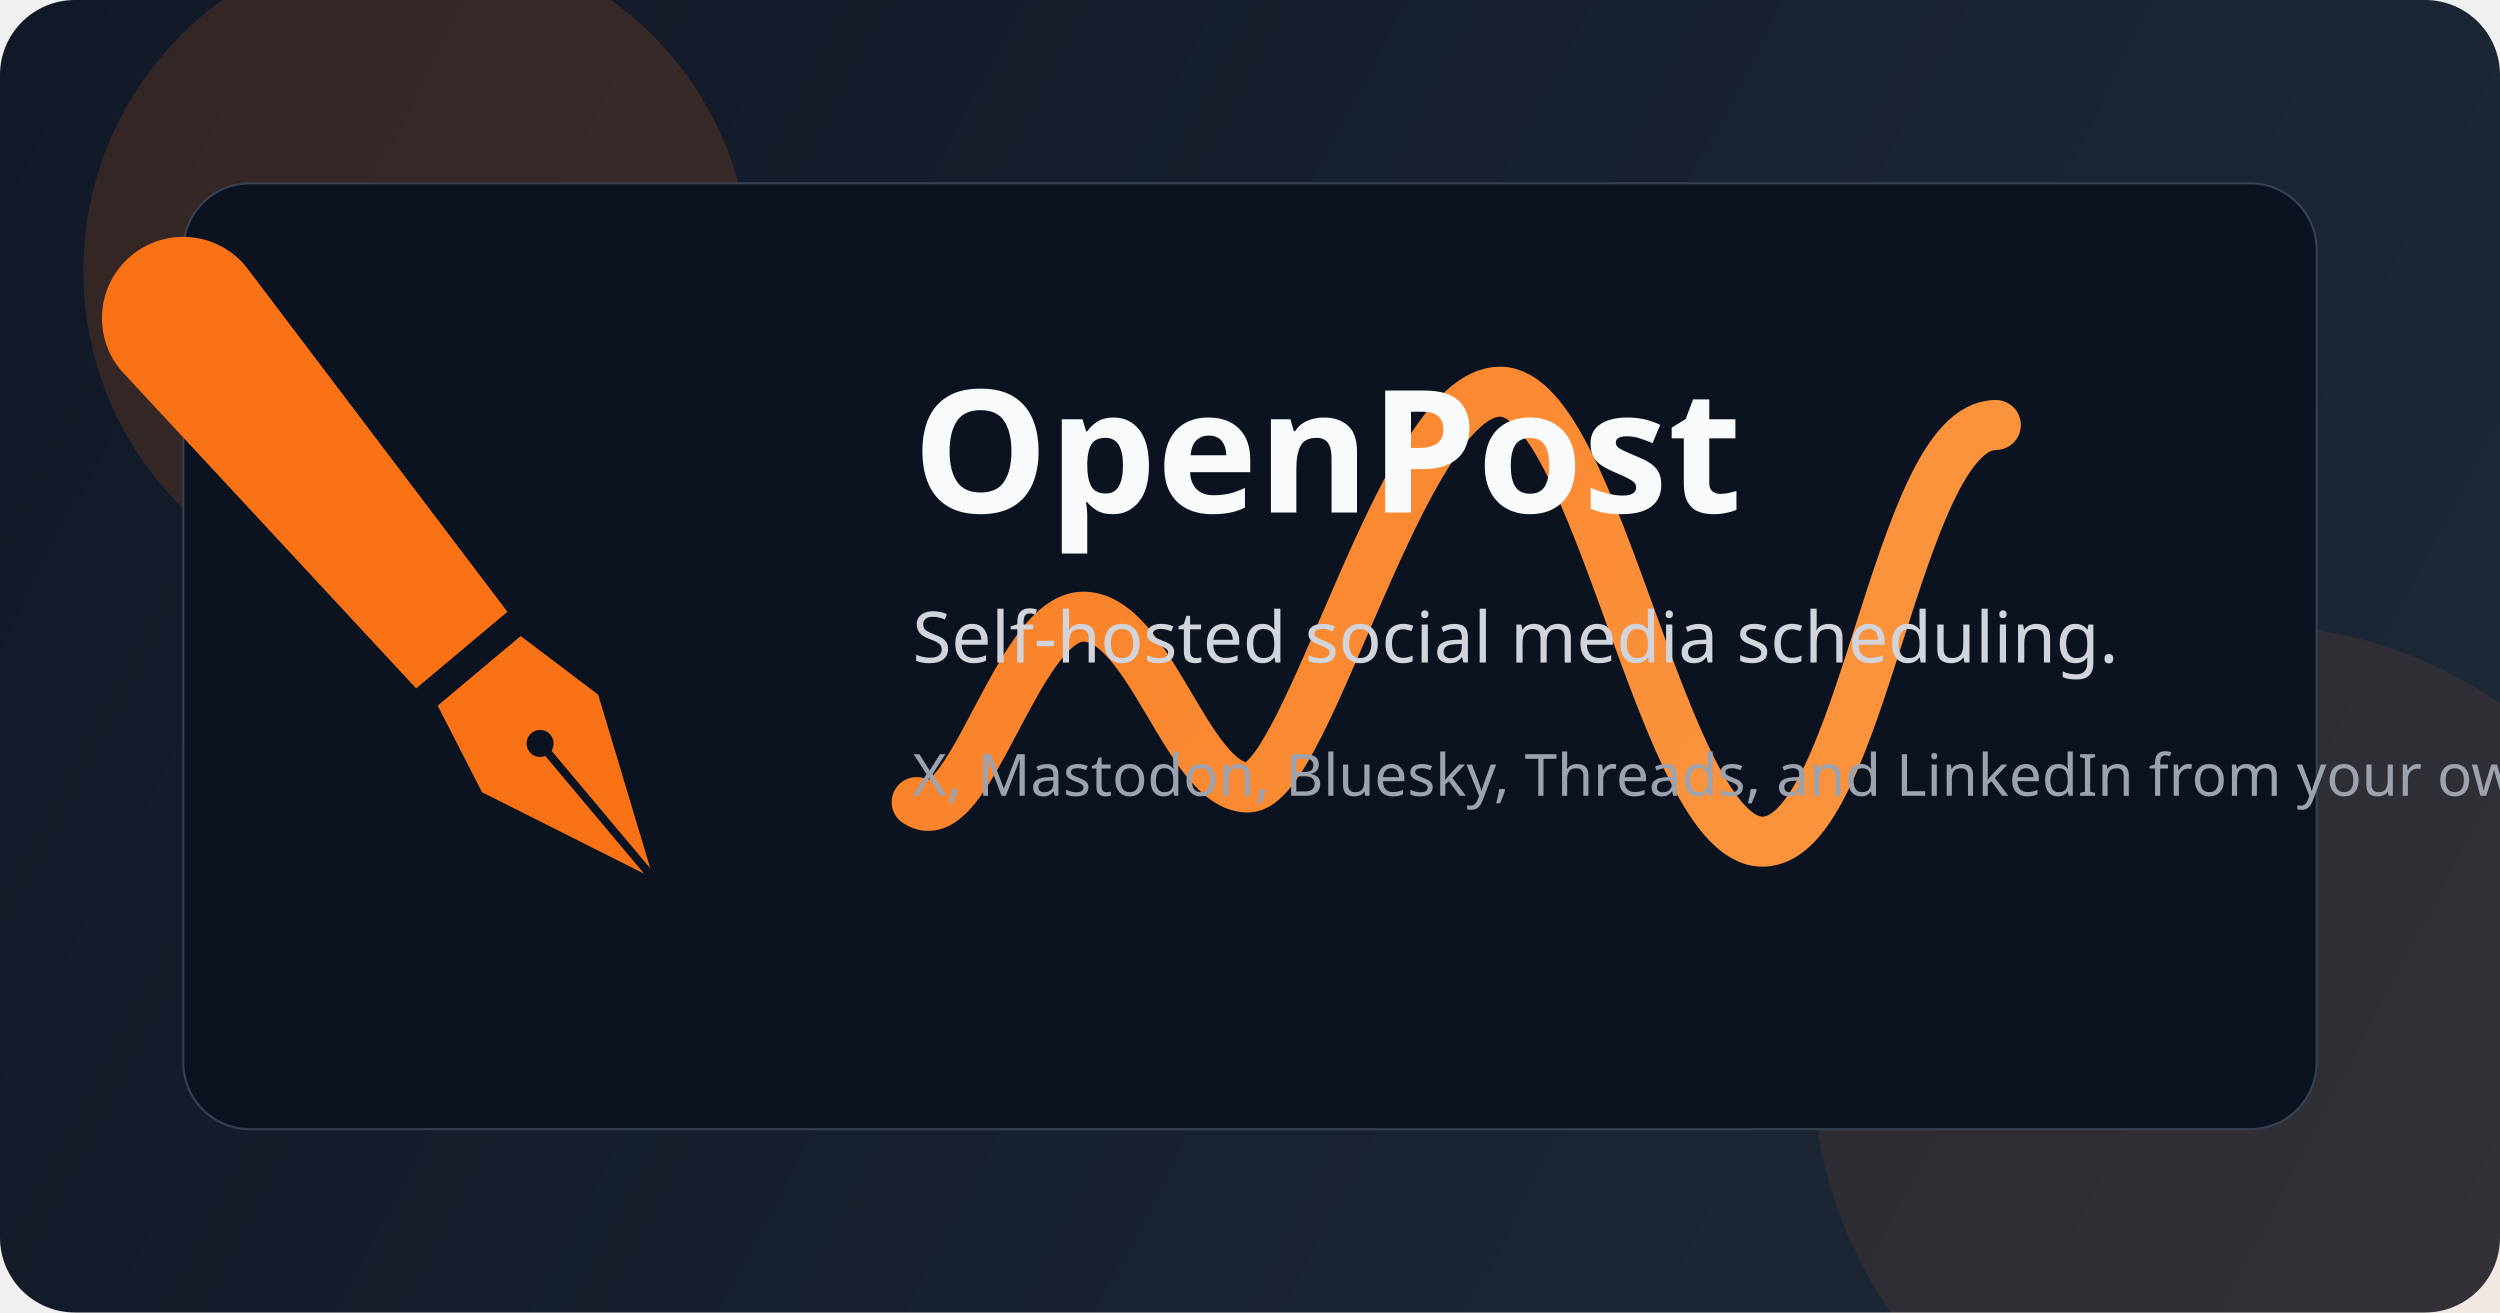
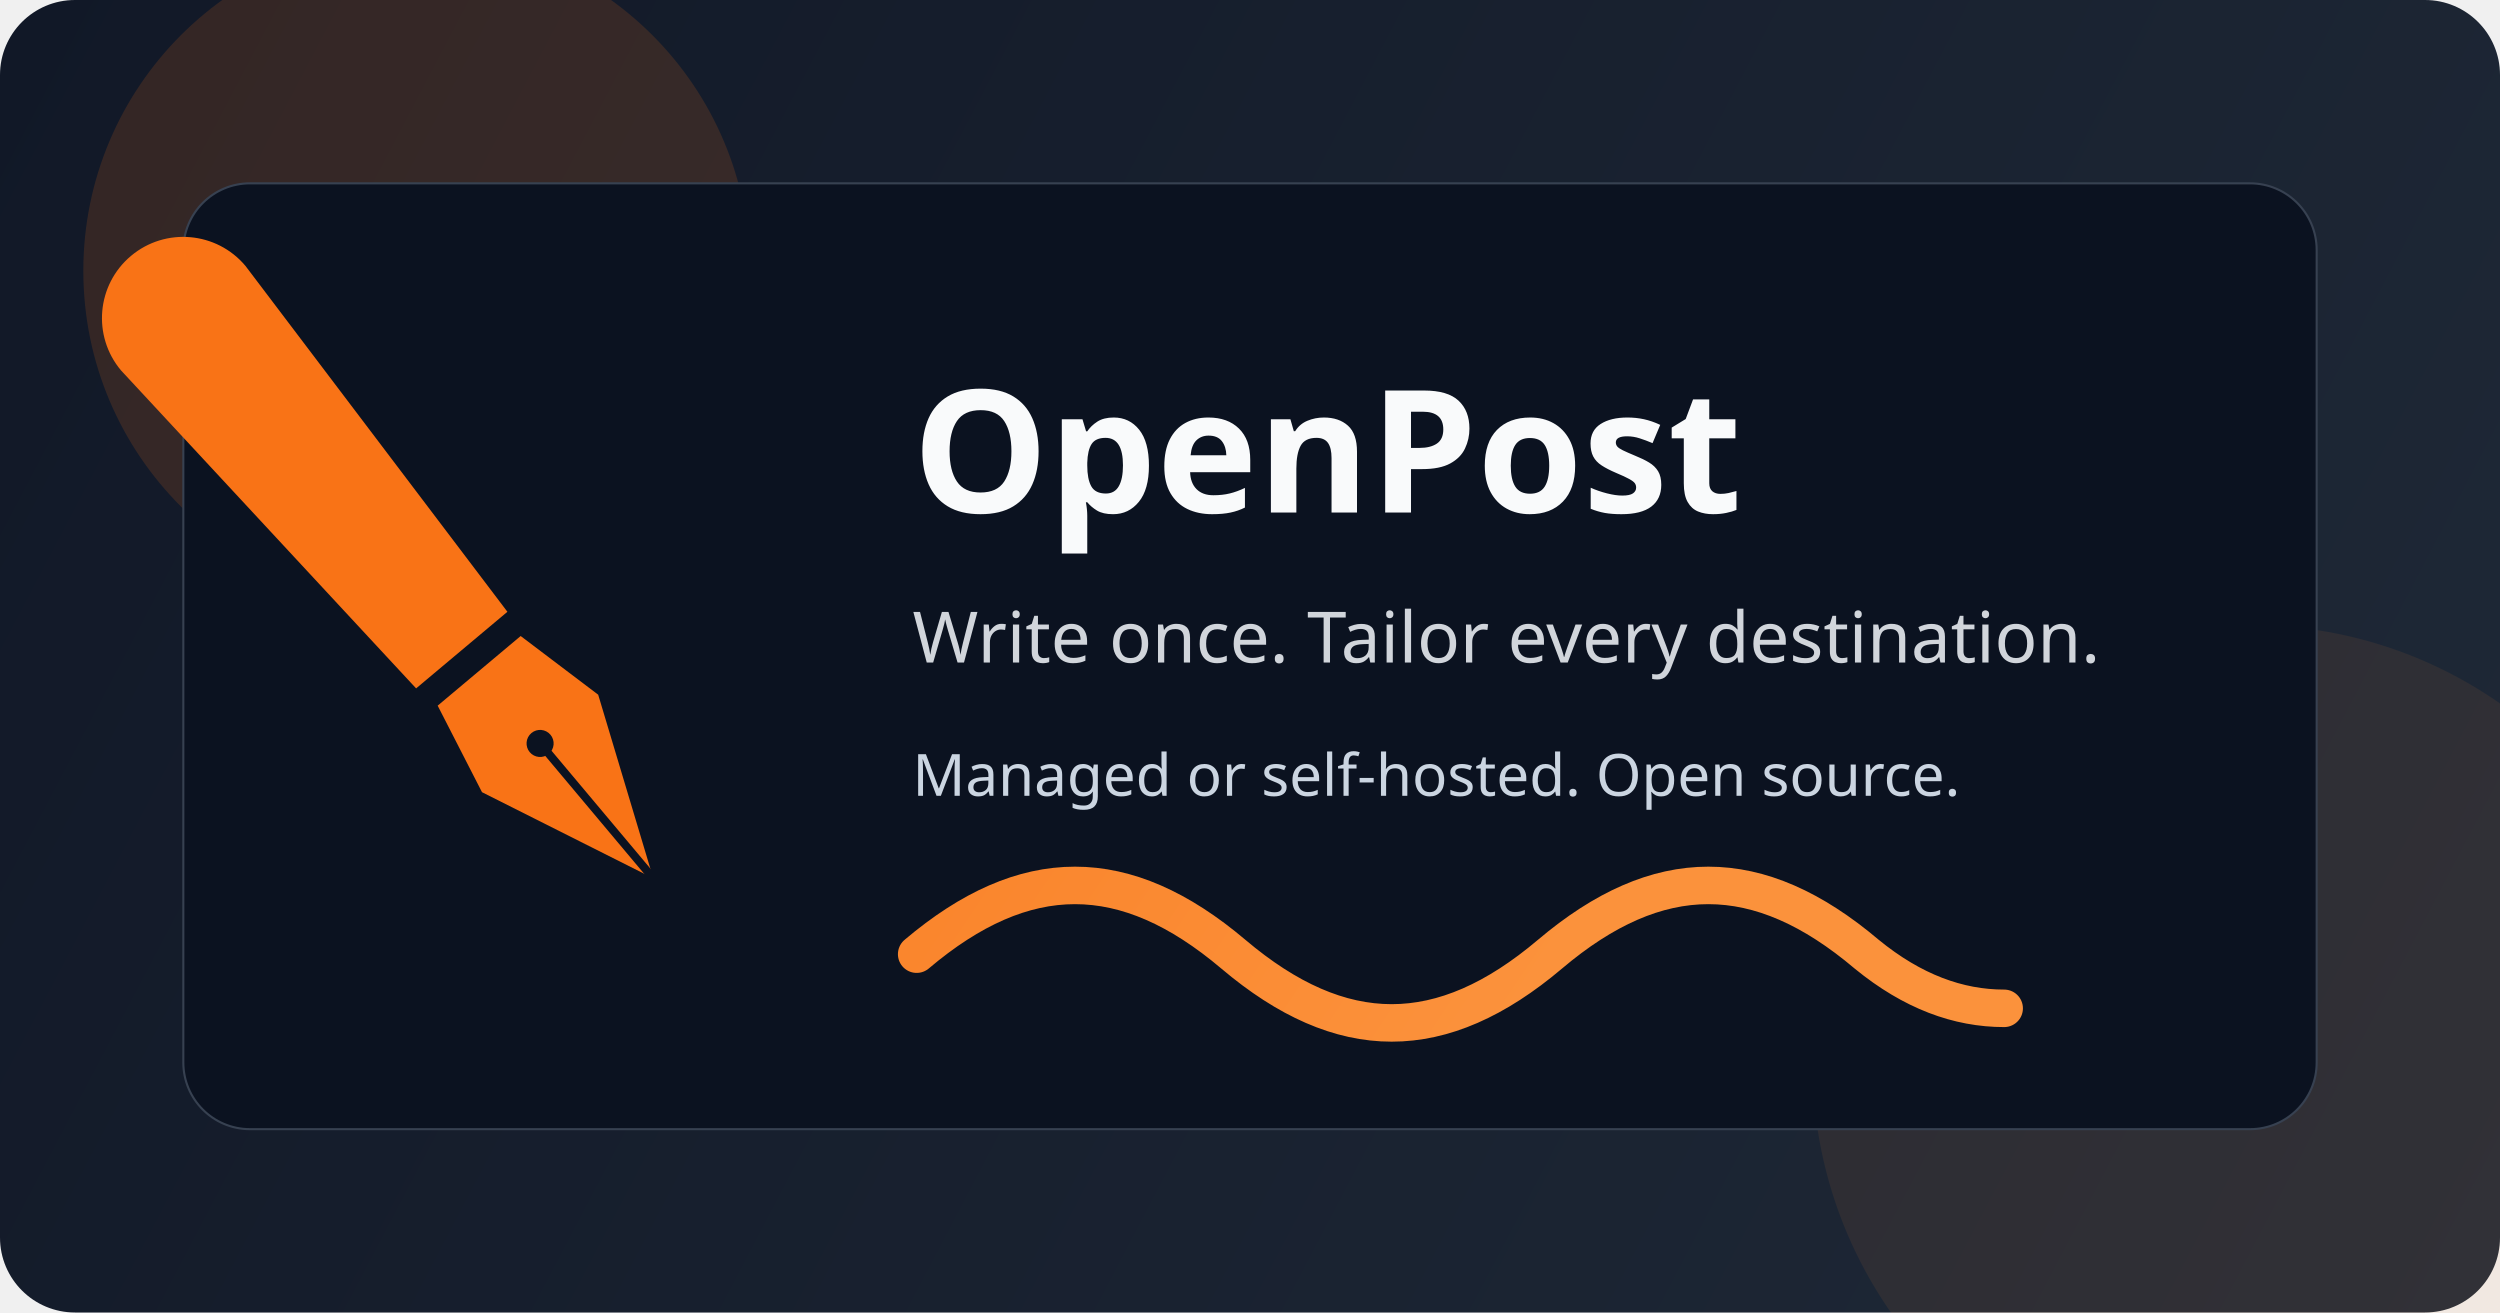
<svg xmlns="http://www.w3.org/2000/svg" viewBox="0 0 1200 630" fill="none">
  <defs>
    <linearGradient id="bg" x1="0" y1="0" x2="1200" y2="630" gradientUnits="userSpaceOnUse">
      <stop stop-color="#111827" />
      <stop offset="1" stop-color="#1f2937" />
    </linearGradient>
    <linearGradient id="accent" x1="186" y1="106" x2="738" y2="476" gradientUnits="userSpaceOnUse">
      <stop stop-color="#f97316" />
      <stop offset="1" stop-color="#fb923c" />
    </linearGradient>
    <mask id="nib-cutout">
      <rect x="-50" y="-20" width="100" height="150" fill="white" />
      <circle cx="0" cy="35" r="5" fill="black" />
      <rect x="-1.5" y="35" width="3" height="70" fill="black" />
    </mask>
  </defs>
  <rect width="1200" height="630" fill="url(#bg)" rx="36" />
  <circle cx="200" cy="130" r="160" fill="#f97316" fill-opacity=".15" />
  <circle cx="1080" cy="510" r="210" fill="#fb923c" fill-opacity=".08" />
  <rect x="88" y="88" width="1024" height="454" rx="32" fill="#0b1220" stroke="#374151" />
  <g transform="translate(230 322) scale(1.3) rotate(-40)">
    <path d="M -30 -170              A 30 30 0 0 1 30 -170              L 22 -10              L -22 -10 Z" fill="url(#accent)" />
    <path d="M -20 0              L 20 0              L 28 35              L 0 100              L -28 35 Z" fill="url(#accent)" mask="url(#nib-cutout)" />
  </g>
-   <path d="M 440 385            C 465 402, 488 296, 520 296            C 552 296, 570 378, 599 378            C 628 378, 673 188, 720 188            C 767 188, 798 404, 846 404            C 894 404, 910 204, 958 204" stroke="url(#accent)" stroke-linecap="round" stroke-linejoin="round" stroke-width="24" />
+   <path d="M 440 458            C 492 414, 540 414, 592 458            C 644 502, 692 502, 744 458            C 796 414, 844 414, 896 458            C 918 476, 940 484, 962 484" stroke="url(#accent)" stroke-linecap="round" stroke-linejoin="round" stroke-width="18" />
  <text x="438" y="246" fill="#f9fafb" font-family="ui-sans-serif, system-ui, sans-serif" font-size="82" font-weight="800">
    OpenPost
  </text>
  <text x="438" y="318" fill="#d1d5db" font-family="ui-sans-serif, system-ui, sans-serif" font-size="34" font-weight="500">
-     Self-hosted social media scheduling.
+     Write once. Tailor every destination.
  </text>
-   <text x="438" y="382" fill="#9ca3af" font-family="ui-sans-serif, system-ui, sans-serif" font-size="28">
-     X, Mastodon, Bluesky, Threads, and LinkedIn from your own server.
+   <text x="438" y="382" fill="#cbd5e1" font-family="ui-sans-serif, system-ui, sans-serif" font-size="28">
+     Managed or self-hosted. Open source.
  </text>
</svg>
